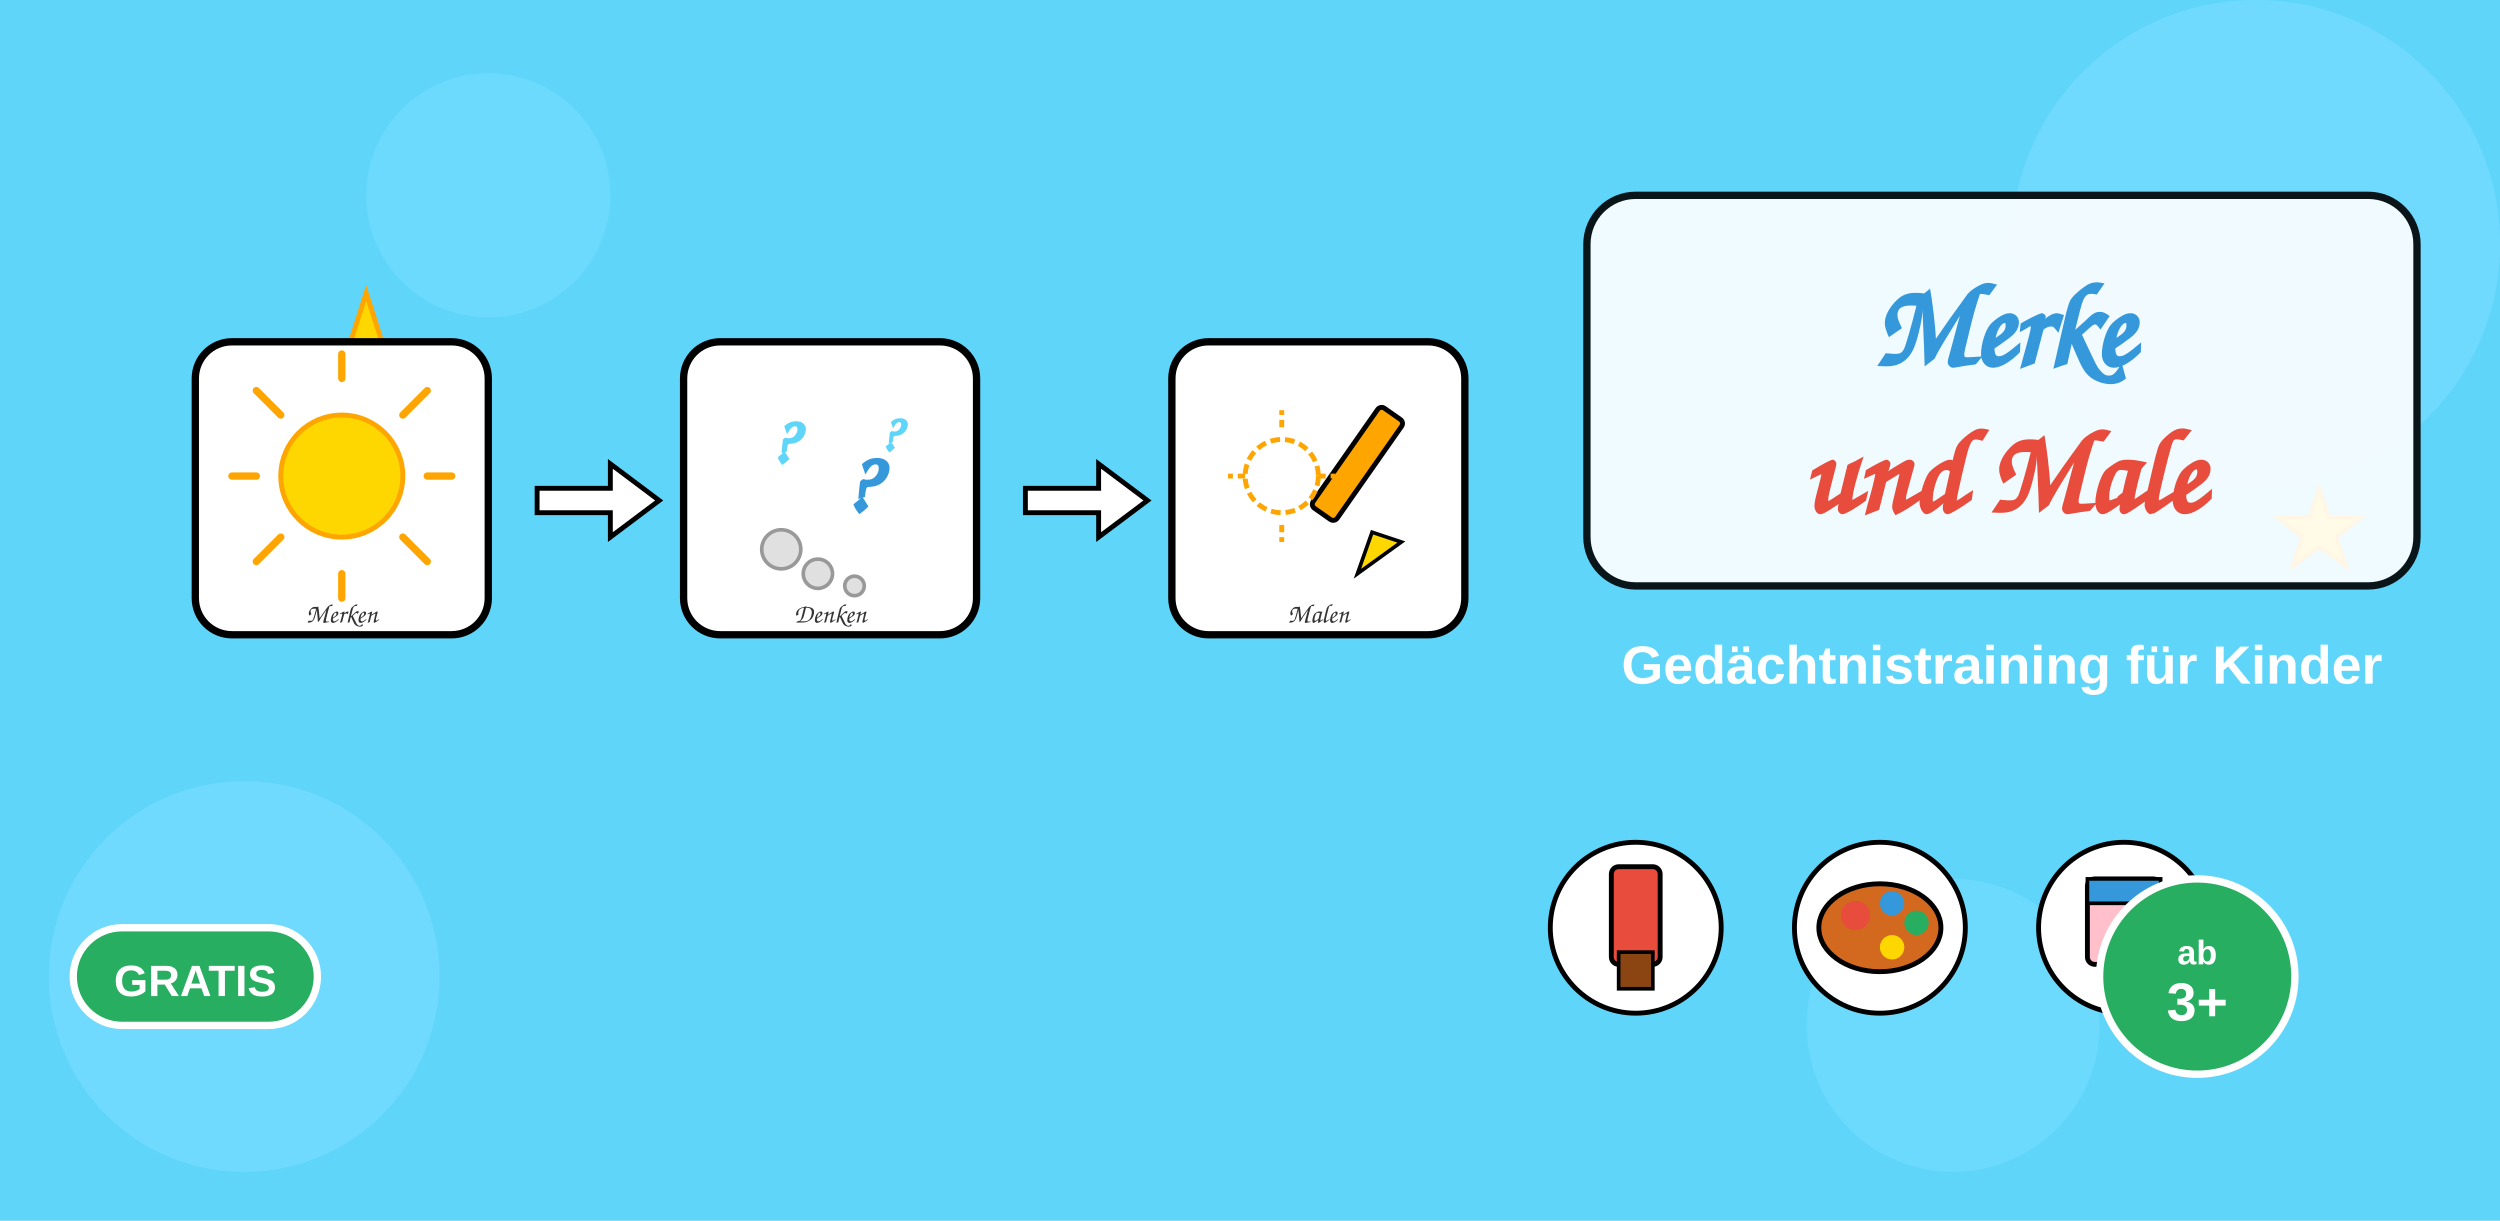
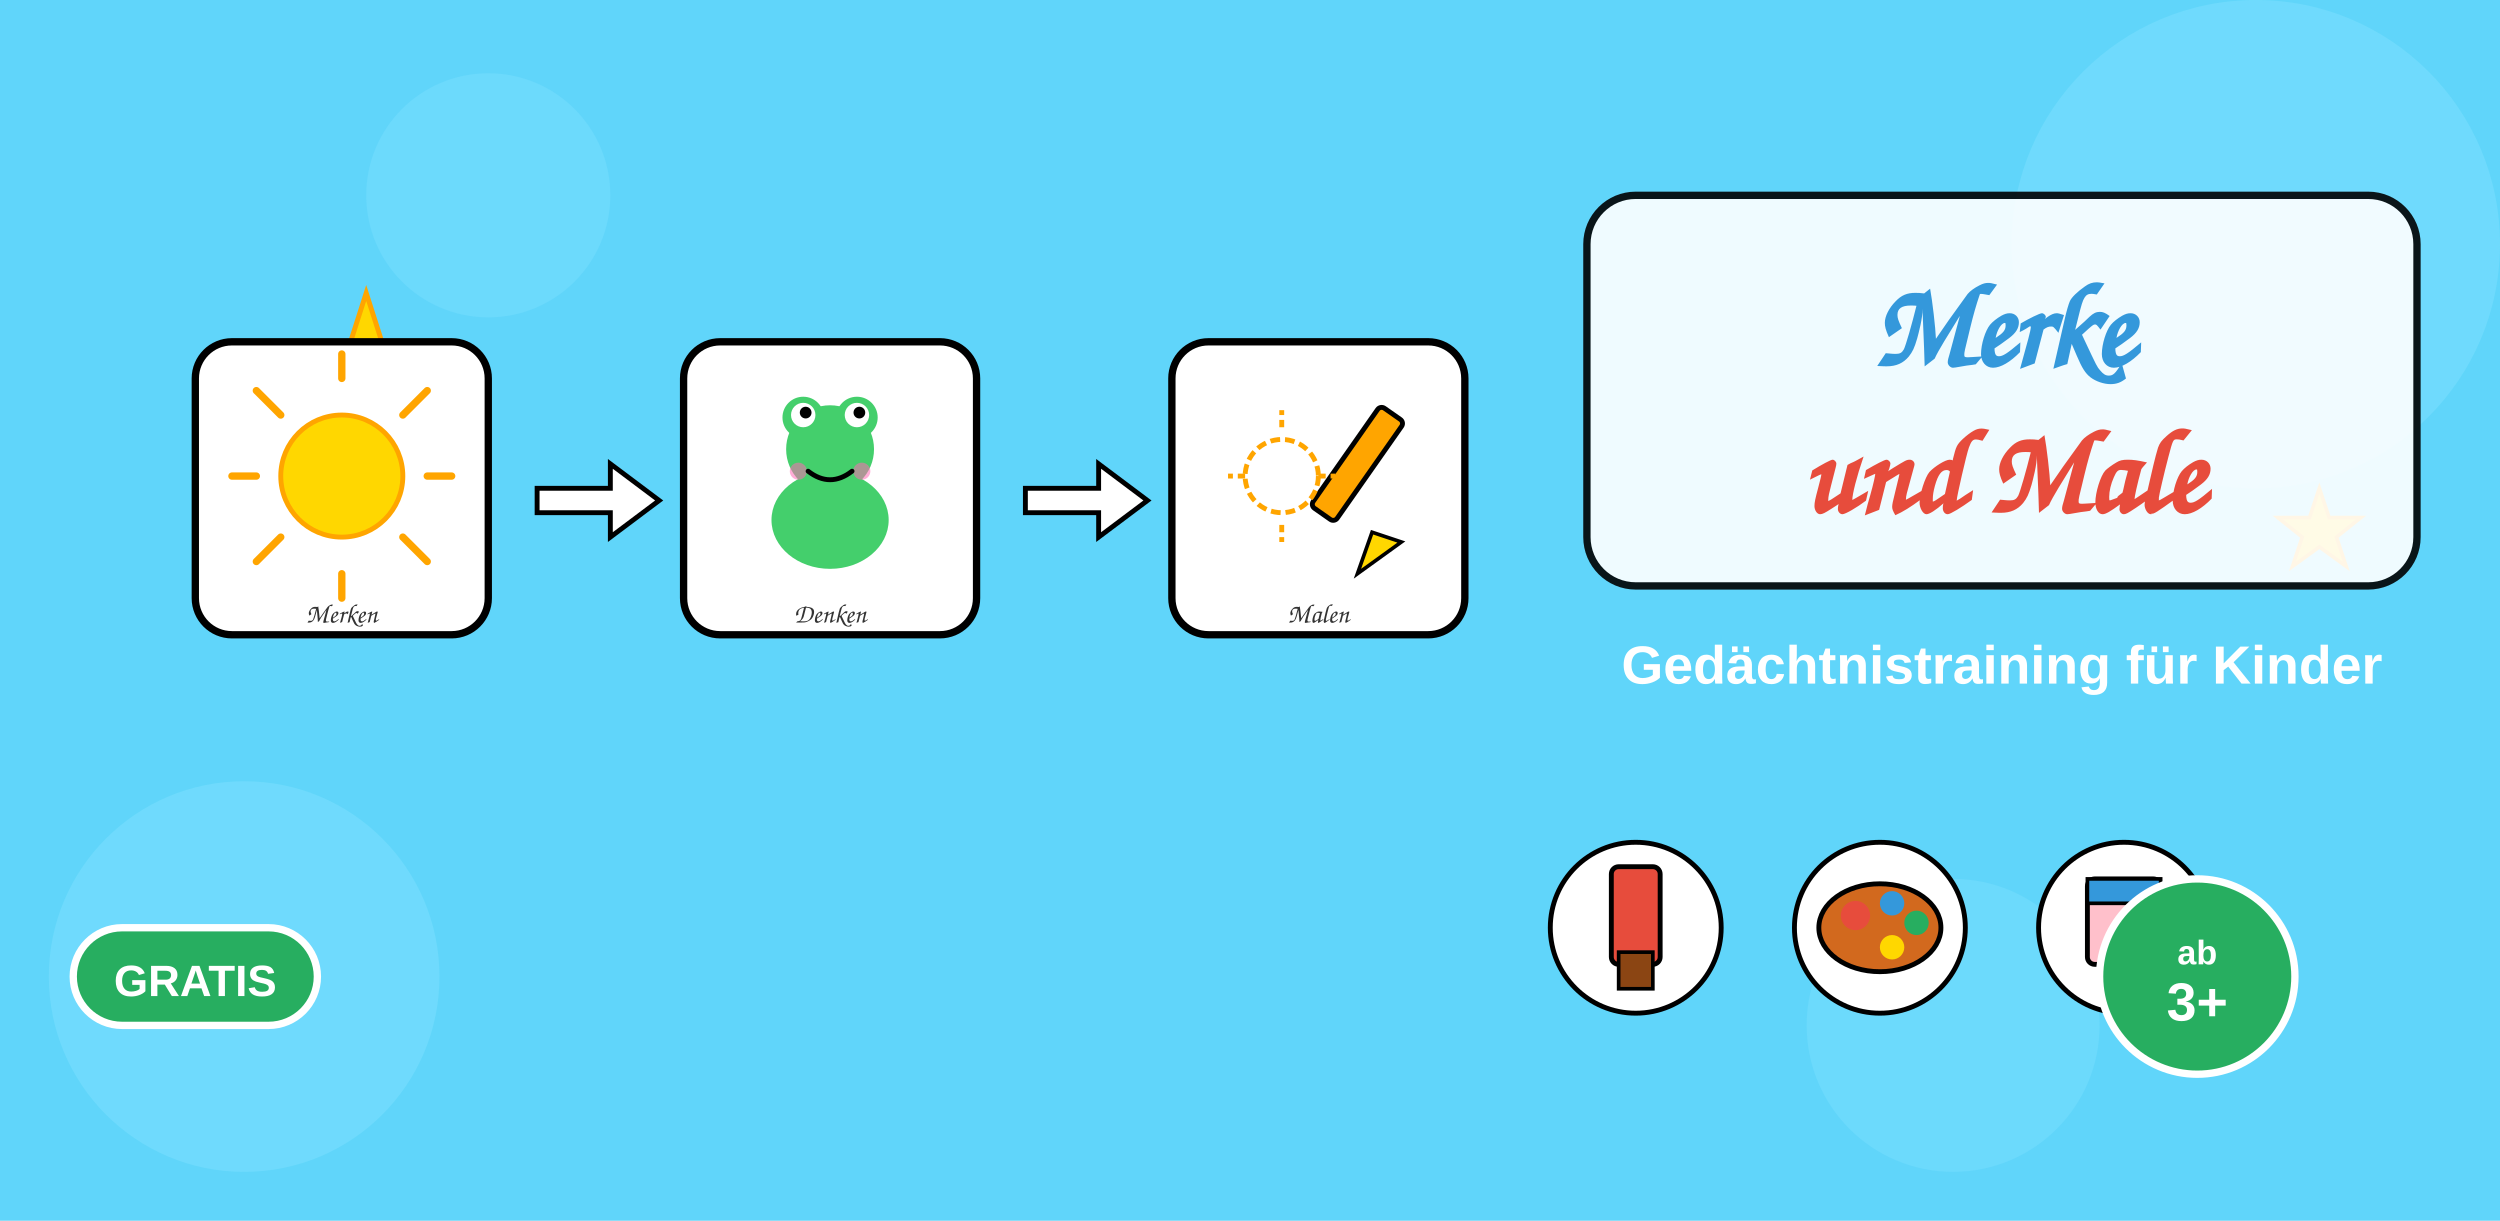
<svg xmlns="http://www.w3.org/2000/svg" width="1024" height="500" viewBox="0 0 1024 500">
  <rect width="1024" height="500" fill="#60D5FA" />
  <circle cx="100" cy="400" r="80" fill="#7DE0FF" opacity="0.5" />
  <circle cx="924" cy="100" r="100" fill="#7DE0FF" opacity="0.5" />
  <circle cx="800" cy="420" r="60" fill="#7DE0FF" opacity="0.4" />
  <circle cx="200" cy="80" r="50" fill="#7DE0FF" opacity="0.4" />
  <polygon points="150,120 158,145 185,145 163,162 172,188 150,172 128,188 137,162 115,145 142,145" fill="#FFD700" stroke="#FFA500" stroke-width="2" />
  <polygon points="880,350 886,368 905,368 890,380 896,398 880,387 864,398 870,380 855,368 874,368" fill="#FFD700" stroke="#FFA500" stroke-width="2" />
  <polygon points="950,200 954,212 967,212 957,220 961,232 950,224 939,232 943,220 933,212 946,212" fill="#FFD700" stroke="#FFA500" stroke-width="1.5" />
  <g transform="translate(80, 140)">
    <rect x="0" y="0" width="120" height="120" rx="15" fill="#FFFFFF" stroke="#000000" stroke-width="3" />
    <circle cx="60" cy="55" r="25" fill="#FFD700" stroke="#FFA500" stroke-width="2" />
    <line x1="60" y1="15" x2="60" y2="5" stroke="#FFA500" stroke-width="3" stroke-linecap="round" />
    <line x1="85" y1="30" x2="95" y2="20" stroke="#FFA500" stroke-width="3" stroke-linecap="round" />
    <line x1="95" y1="55" x2="105" y2="55" stroke="#FFA500" stroke-width="3" stroke-linecap="round" />
    <line x1="85" y1="80" x2="95" y2="90" stroke="#FFA500" stroke-width="3" stroke-linecap="round" />
    <line x1="60" y1="95" x2="60" y2="105" stroke="#FFA500" stroke-width="3" stroke-linecap="round" />
    <line x1="35" y1="80" x2="25" y2="90" stroke="#FFA500" stroke-width="3" stroke-linecap="round" />
    <line x1="25" y1="55" x2="15" y2="55" stroke="#FFA500" stroke-width="3" stroke-linecap="round" />
    <line x1="35" y1="30" x2="25" y2="20" stroke="#FFA500" stroke-width="3" stroke-linecap="round" />
    <text x="60" y="115" text-anchor="middle" font-family="Comic Sans MS, cursive" font-size="11" fill="#333">Merken</text>
  </g>
  <g transform="translate(220, 185)">
    <polygon points="0,15 30,15 30,5 50,20 30,35 30,25 0,25" fill="#FFFFFF" stroke="#000000" stroke-width="2" />
  </g>
  <g transform="translate(280, 140)">
    <rect x="0" y="0" width="120" height="120" rx="15" fill="#FFFFFF" stroke="#000000" stroke-width="3" />
-     <text x="35" y="50" font-family="Comic Sans MS, cursive" font-size="28" font-weight="bold" fill="#60D5FA">?</text>
-     <text x="65" y="70" font-family="Comic Sans MS, cursive" font-size="36" font-weight="bold" fill="#3498DB">?</text>
-     <text x="80" y="45" font-family="Comic Sans MS, cursive" font-size="22" font-weight="bold" fill="#60D5FA">?</text>
-     <circle cx="40" cy="85" r="8" fill="#E0E0E0" stroke="#999" stroke-width="1.5" />
-     <circle cx="55" cy="95" r="6" fill="#E0E0E0" stroke="#999" stroke-width="1.5" />
-     <circle cx="70" cy="100" r="4" fill="#E0E0E0" stroke="#999" stroke-width="1.5" />
+     <g transform="translate(60, 58)">
+       <ellipse cx="0" cy="15" rx="24" ry="20" fill="#44CF6C" />
+       <circle cx="0" cy="-14" r="18" fill="#44CF6C" />
+       <circle cx="-11" cy="-27" r="8.5" fill="#44CF6C" />
+       <circle cx="11" cy="-27" r="8.5" fill="#44CF6C" />
+       <circle cx="-11" cy="-28" r="5" fill="#FFFFFF" />
+       <circle cx="11" cy="-28" r="5" fill="#FFFFFF" />
+       <circle cx="-10" cy="-29" r="2.4" fill="#000000" />
+       <circle cx="12" cy="-29" r="2.4" fill="#000000" />
+       <circle cx="-13" cy="-5" r="3.5" fill="#FF69B4" opacity="0.55" />
+       <circle cx="13" cy="-5" r="3.5" fill="#FF69B4" opacity="0.55" />
+       <path d="M-9 -5 Q0 2 9 -5" stroke="#000000" stroke-width="2" stroke-linecap="round" fill="none" />
+     </g>
    <text x="60" y="115" text-anchor="middle" font-family="Comic Sans MS, cursive" font-size="11" fill="#333">Denken</text>
  </g>
  <g transform="translate(420, 185)">
    <polygon points="0,15 30,15 30,5 50,20 30,35 30,25 0,25" fill="#FFFFFF" stroke="#000000" stroke-width="2" />
  </g>
  <g transform="translate(480, 140)">
    <rect x="0" y="0" width="120" height="120" rx="15" fill="#FFFFFF" stroke="#000000" stroke-width="3" />
    <rect x="70" y="25" width="12" height="50" rx="2" fill="#FFA500" stroke="#000000" stroke-width="2" transform="rotate(35 76 50)" />
    <polygon points="82,78 76,95 94,82" fill="#FFD700" stroke="#000000" stroke-width="1.5" />
    <circle cx="45" cy="55" r="15" fill="none" stroke="#FFA500" stroke-width="2" stroke-dasharray="4,2" />
    <line x1="45" y1="35" x2="45" y2="28" stroke="#FFA500" stroke-width="2" stroke-dasharray="3,2" />
    <line x1="60" y1="55" x2="67" y2="55" stroke="#FFA500" stroke-width="2" stroke-dasharray="3,2" />
    <line x1="45" y1="75" x2="45" y2="82" stroke="#FFA500" stroke-width="2" stroke-dasharray="3,2" />
    <line x1="30" y1="55" x2="23" y2="55" stroke="#FFA500" stroke-width="2" stroke-dasharray="3,2" />
    <text x="60" y="115" text-anchor="middle" font-family="Comic Sans MS, cursive" font-size="11" fill="#333">Malen</text>
  </g>
  <g transform="translate(650, 80)">
    <rect x="0" y="0" width="340" height="160" rx="20" fill="#FFFFFF" opacity="0.9" stroke="#000000" stroke-width="3" />
    <text x="170" y="70" text-anchor="middle" font-family="Comic Sans MS, cursive" font-size="48" font-weight="bold" fill="#3498DB">Merke</text>
    <text x="170" y="130" text-anchor="middle" font-family="Comic Sans MS, cursive" font-size="48" font-weight="bold" fill="#E74C3C">und Male</text>
  </g>
  <text x="820" y="280" text-anchor="middle" font-family="Arial, sans-serif" font-size="22" fill="#FFFFFF" font-weight="bold">Gedächtnistraining für Kinder</text>
  <g transform="translate(620, 320)">
    <circle cx="50" cy="60" r="35" fill="#FFFFFF" stroke="#000000" stroke-width="2" />
    <rect x="40" y="35" width="20" height="40" rx="3" fill="#E74C3C" stroke="#000000" stroke-width="2" />
    <rect x="43" y="70" width="14" height="15" fill="#8B4513" stroke="#000000" stroke-width="1.5" />
    <circle cx="150" cy="60" r="35" fill="#FFFFFF" stroke="#000000" stroke-width="2" />
    <ellipse cx="150" cy="60" rx="25" ry="18" fill="#D2691E" stroke="#000000" stroke-width="2" />
    <circle cx="140" cy="55" r="6" fill="#E74C3C" />
    <circle cx="155" cy="50" r="5" fill="#3498DB" />
    <circle cx="165" cy="58" r="5" fill="#27AE60" />
    <circle cx="155" cy="68" r="5" fill="#FFD700" />
    <circle cx="250" cy="60" r="35" fill="#FFFFFF" stroke="#000000" stroke-width="2" />
    <rect x="235" y="40" width="30" height="35" rx="3" fill="#FFC0CB" stroke="#000000" stroke-width="2" />
    <rect x="235" y="40" width="30" height="10" fill="#3498DB" stroke="#000000" stroke-width="1.5" />
  </g>
  <g transform="translate(900, 400)">
    <circle cx="0" cy="0" r="40" fill="#27AE60" stroke="#FFFFFF" stroke-width="3" />
    <text x="0" y="-5" text-anchor="middle" font-family="Arial, sans-serif" font-size="14" fill="#FFFFFF" font-weight="bold">ab</text>
    <text x="0" y="18" text-anchor="middle" font-family="Arial, sans-serif" font-size="22" fill="#FFFFFF" font-weight="bold">3+</text>
  </g>
  <g transform="translate(80, 400)">
    <rect x="-50" y="-20" width="100" height="40" rx="20" fill="#27AE60" stroke="#FFFFFF" stroke-width="3" />
    <text x="0" y="8" text-anchor="middle" font-family="Arial, sans-serif" font-size="18" fill="#FFFFFF" font-weight="bold">GRATIS</text>
  </g>
</svg>
